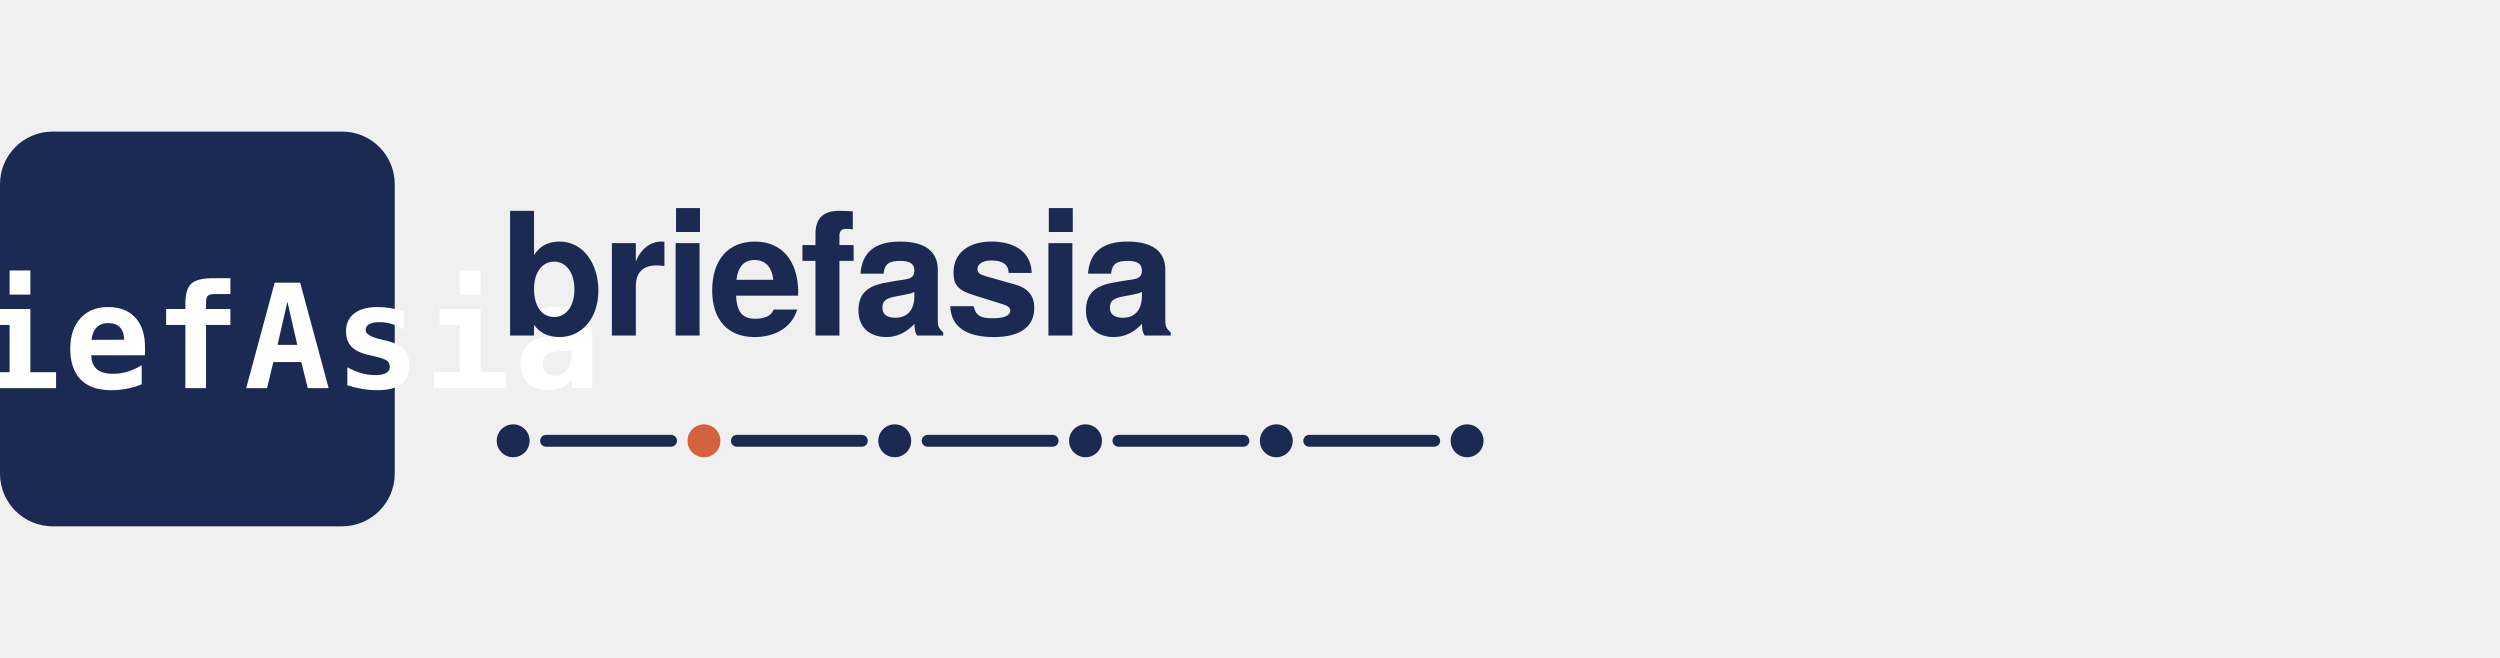
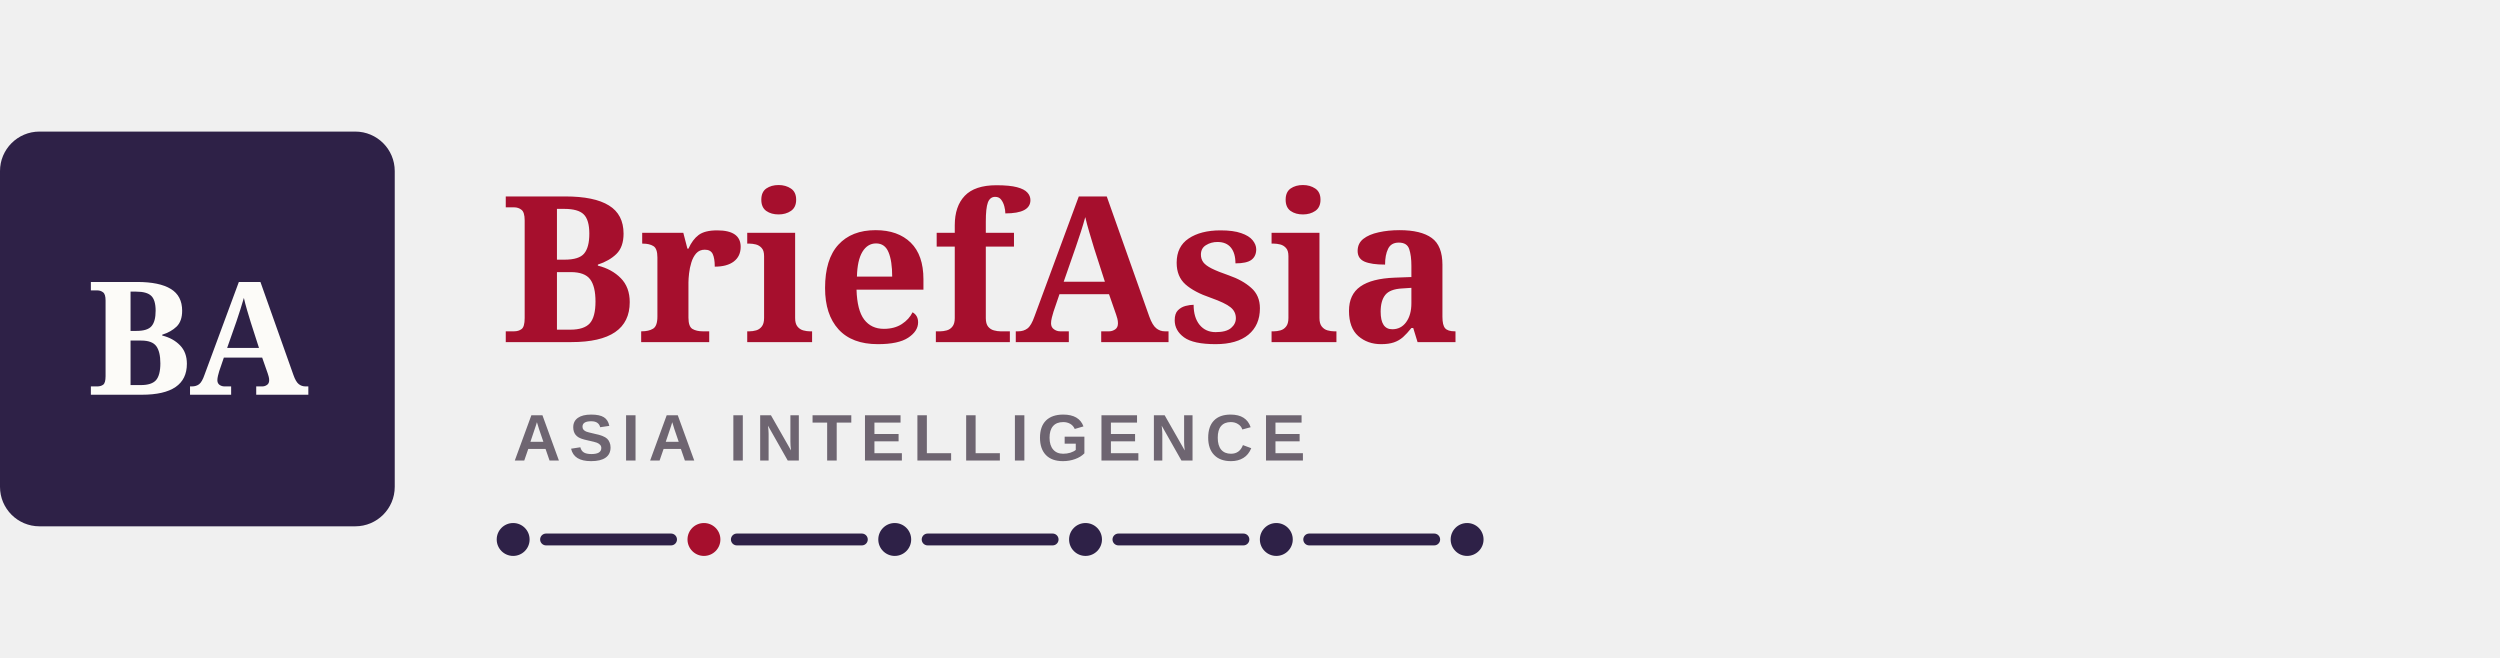
<svg xmlns="http://www.w3.org/2000/svg" viewBox="0 0 380 100" role="img" aria-label="BriefAsia primary logo">
-   <rect x="0" y="20" width="60" height="60" rx="8" fill="#1B2A52" />
-   <text x="30" y="59" text-anchor="middle" font-family="'IBM Plex Mono','SF Mono',Menlo,monospace" font-weight="600" font-size="22" letter-spacing="0.02em" fill="#FFFFFF">BriefAsia</text>
-   <text x="76" y="51" font-family="'IBM Plex Sans','Helvetica Neue',sans-serif" font-weight="700" font-size="26" letter-spacing="-0.02em" fill="#1B2A52">briefasia</text>
-   <g transform="translate(76, 67)">
-     <circle cx="2" cy="0" r="2.5" fill="#1B2A52" />
-     <line x1="7" y1="0" x2="26" y2="0" stroke="#1B2A52" stroke-width="1.8" stroke-linecap="round" />
-     <circle cx="31" cy="0" r="2.5" fill="#D4623C" />
-     <line x1="36" y1="0" x2="55" y2="0" stroke="#1B2A52" stroke-width="1.8" stroke-linecap="round" />
-     <circle cx="60" cy="0" r="2.5" fill="#1B2A52" />
-     <line x1="65" y1="0" x2="84" y2="0" stroke="#1B2A52" stroke-width="1.8" stroke-linecap="round" />
-     <circle cx="89" cy="0" r="2.5" fill="#1B2A52" />
-     <line x1="94" y1="0" x2="113" y2="0" stroke="#1B2A52" stroke-width="1.8" stroke-linecap="round" />
-     <circle cx="118" cy="0" r="2.5" fill="#1B2A52" />
-     <line x1="123" y1="0" x2="142" y2="0" stroke="#1B2A52" stroke-width="1.8" stroke-linecap="round" />
-     <circle cx="147" cy="0" r="2.5" fill="#1B2A52" />
+   <rect x="0" y="20" width="60" height="60" rx="6" fill="#2E2147" />
+   <text x="30" y="60" text-anchor="middle" font-family="Georgia, serif" font-weight="700" font-size="24" fill="#FCFBF8">BA</text>
+   <text x="76" y="52" font-family="Newsreader, Georgia, serif" font-weight="700" font-size="31" fill="#A60F2D">BriefAsia</text>
+   <text x="78" y="70" font-family="IBM Plex Sans, Arial, sans-serif" font-weight="600" font-size="10" letter-spacing=".13em" fill="#6e6571">ASIA INTELLIGENCE</text>
+   <g transform="translate(76, 82)">
+     <circle cx="2" cy="0" r="2.5" fill="#2E2147" />
+     <line x1="7" y1="0" x2="26" y2="0" stroke="#2E2147" stroke-width="1.8" stroke-linecap="round" />
+     <circle cx="31" cy="0" r="2.5" fill="#A60F2D" />
+     <line x1="36" y1="0" x2="55" y2="0" stroke="#2E2147" stroke-width="1.8" stroke-linecap="round" />
+     <circle cx="60" cy="0" r="2.5" fill="#2E2147" />
+     <line x1="65" y1="0" x2="84" y2="0" stroke="#2E2147" stroke-width="1.8" stroke-linecap="round" />
+     <circle cx="89" cy="0" r="2.5" fill="#2E2147" />
+     <line x1="94" y1="0" x2="113" y2="0" stroke="#2E2147" stroke-width="1.8" stroke-linecap="round" />
+     <circle cx="118" cy="0" r="2.5" fill="#2E2147" />
+     <line x1="123" y1="0" x2="142" y2="0" stroke="#2E2147" stroke-width="1.8" stroke-linecap="round" />
+     <circle cx="147" cy="0" r="2.5" fill="#2E2147" />
  </g>
</svg>
